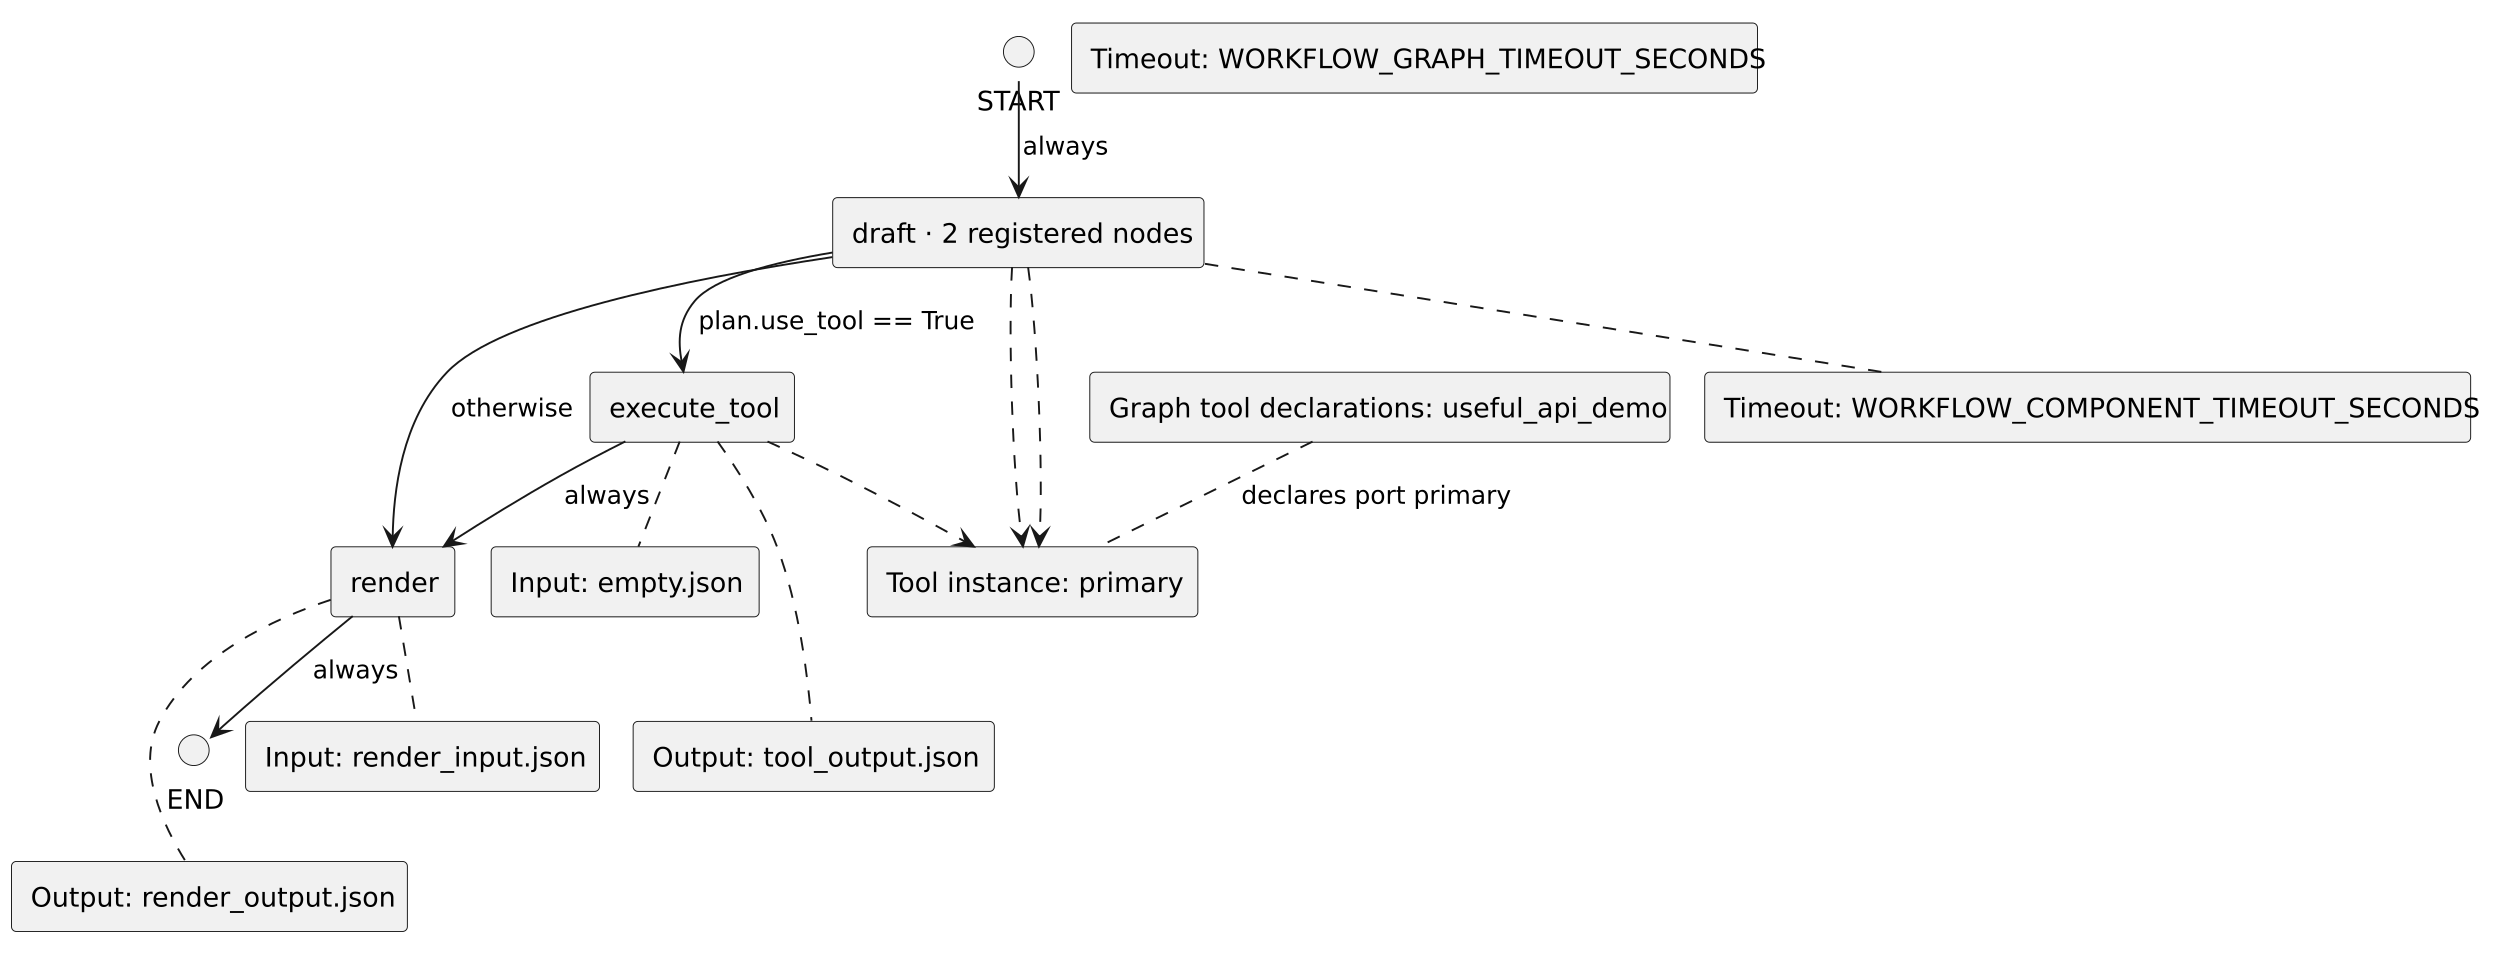
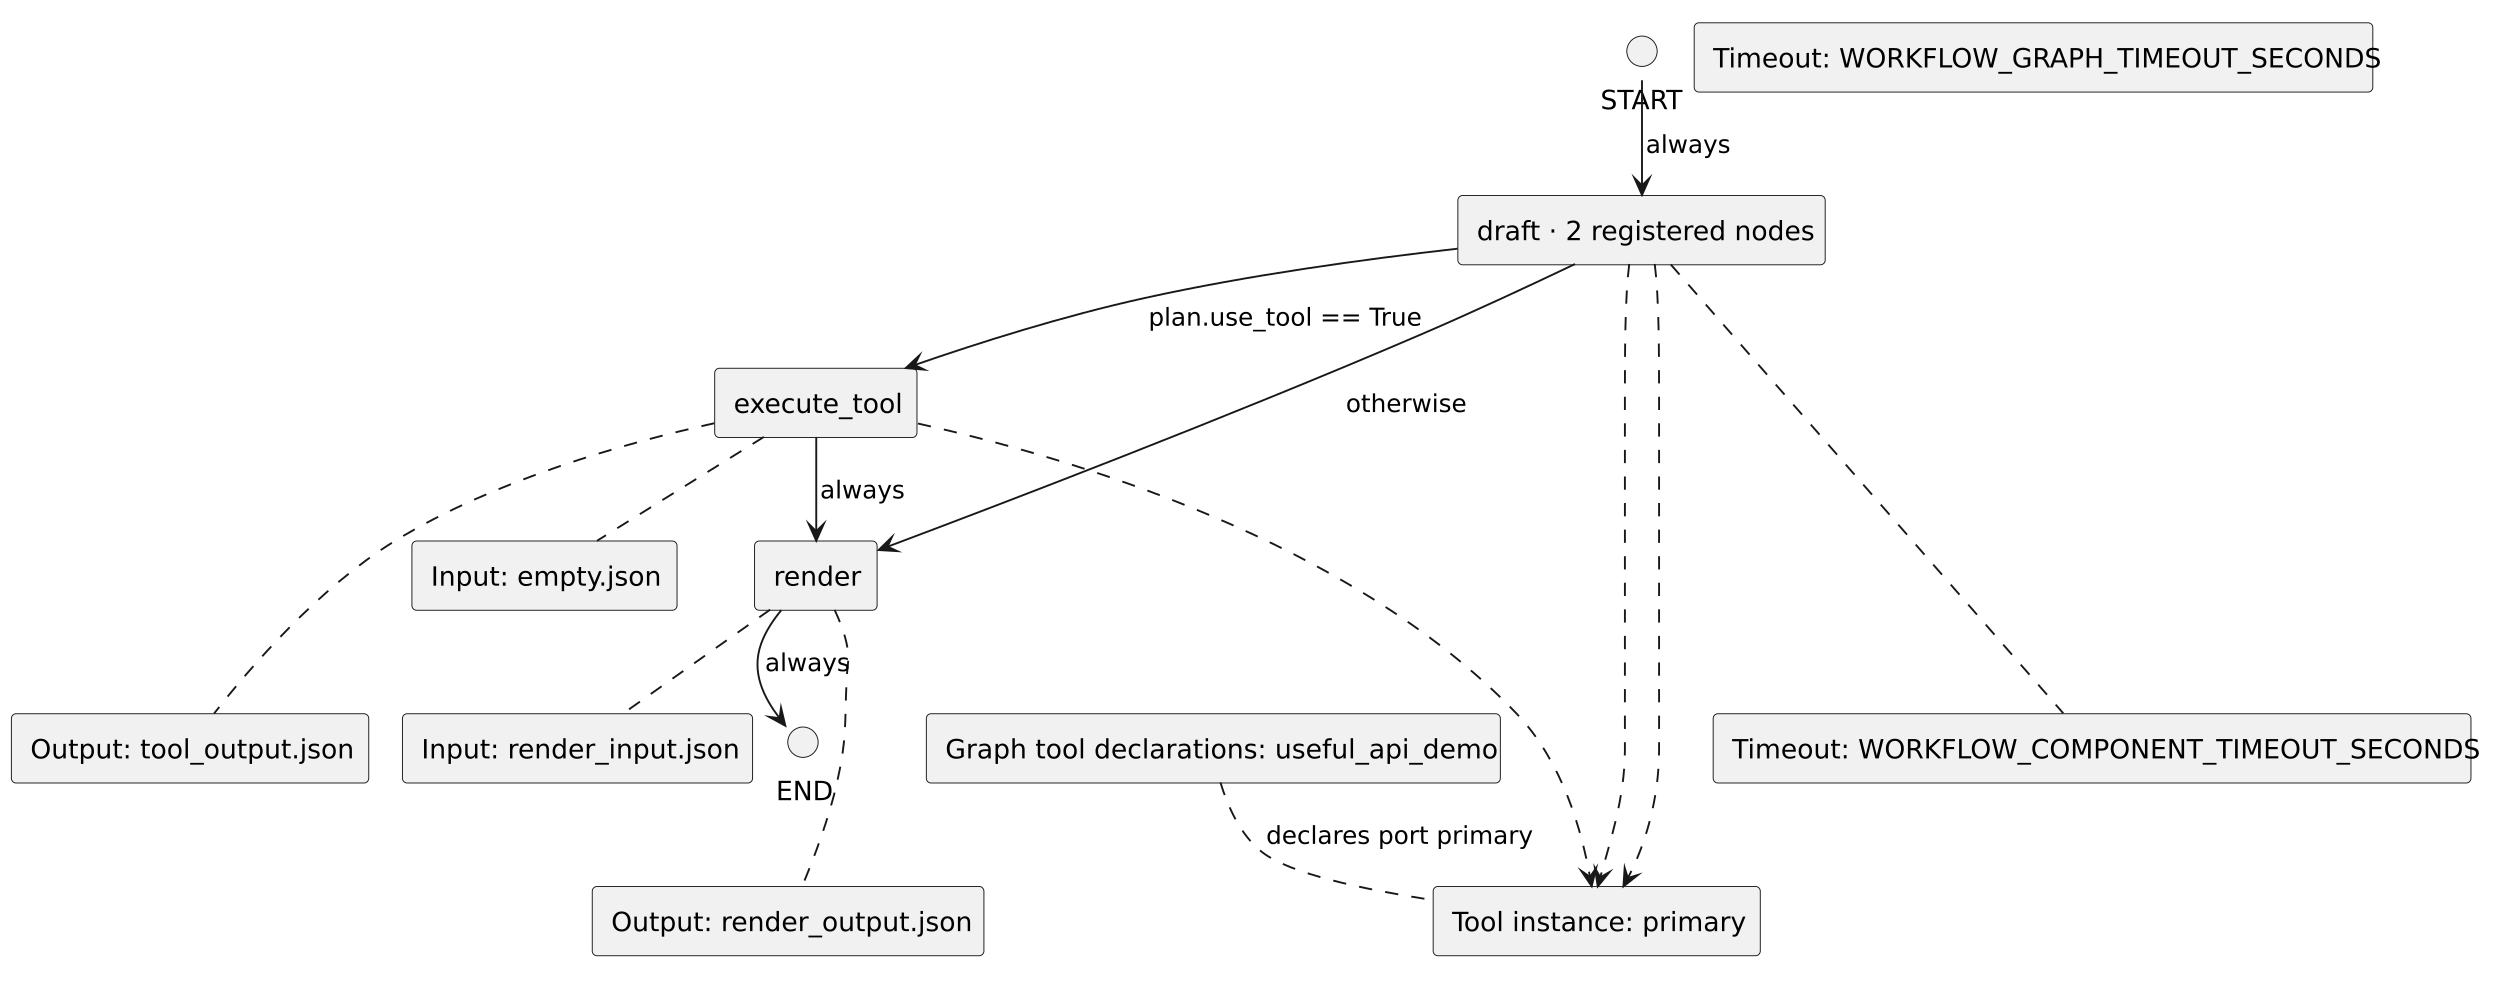
- <svg xmlns="http://www.w3.org/2000/svg" xmlns:xlink="http://www.w3.org/1999/xlink" version="1.1" data-diagram-type="DESCRIPTION" style="width:1303px;height:501px;background:#FFFFFF;" width="1303px" height="501px" viewBox="0 0 1303 501" zoomAndPan="magnify" preserveAspectRatio="none" contentStyleType="text/css">
+ <svg xmlns="http://www.w3.org/2000/svg" xmlns:xlink="http://www.w3.org/1999/xlink" version="1.1" data-diagram-type="DESCRIPTION" style="width:1317px;height:519px;background:#FFFFFF;" width="1317px" height="519px" viewBox="0 0 1317 519" zoomAndPan="magnify" preserveAspectRatio="none" contentStyleType="text/css">
  <defs />
  <g font-family="DejaVu Sans, Liberation Sans, Arial, sans-serif" lengthAdjust="spacing">
    <g class="entity" data-qualified-name="n0" id="ent0001" data-source-line="5">
      <a target="_top" href="//github.com/gorban/api-agent/blob/_____switch_branch_____/demo/simple/workflows/components/draft.md.html" xlink:href="//github.com/gorban/api-agent/blob/_____switch_branch_____/demo/simple/workflows/components/draft.md.html" xlink:type="simple" xlink:actuate="onRequest" xlink:show="new" title="//github.com/gorban/api-agent/blob/_____switch_branch_____/demo/simple/workflows/components/draft.md.html" xlink:title="//github.com/gorban/api-agent/blob/_____switch_branch_____/demo/simple/workflows/components/draft.md.html">
-         <rect x="434" y="103" width="193.51" height="36.488" fill="#F1F1F1" style="stroke:#181818;stroke-width:0.5;" rx="2.5" ry="2.5" />
-         <text x="444" y="126.535" fill="#000" font-size="14" textLength="173.51">draft · 2 registered nodes</text>
+         <rect x="768" y="103" width="193.51" height="36.488" fill="#F1F1F1" style="stroke:#181818;stroke-width:0.5;" rx="2.5" ry="2.5" />
+         <text x="778" y="126.535" fill="#000" font-size="14" textLength="173.51">draft · 2 registered nodes</text>
      </a>
    </g>
    <g class="entity" data-qualified-name="n1" id="ent0002" data-source-line="6">
      <a target="_top" href="//github.com/gorban/api-agent/blob/_____switch_branch_____/demo/simple/workflows/components/execute_tool.md.html" xlink:href="//github.com/gorban/api-agent/blob/_____switch_branch_____/demo/simple/workflows/components/execute_tool.md.html" xlink:type="simple" xlink:actuate="onRequest" xlink:show="new" title="//github.com/gorban/api-agent/blob/_____switch_branch_____/demo/simple/workflows/components/execute_tool.md.html" xlink:title="//github.com/gorban/api-agent/blob/_____switch_branch_____/demo/simple/workflows/components/execute_tool.md.html">
-         <rect x="307.5" y="194" width="106.563" height="36.488" fill="#F1F1F1" style="stroke:#181818;stroke-width:0.5;" rx="2.5" ry="2.5" />
-         <text x="317.5" y="217.535" fill="#000" font-size="14" textLength="86.563">execute_tool</text>
+         <rect x="376.5" y="194" width="106.563" height="36.488" fill="#F1F1F1" style="stroke:#181818;stroke-width:0.5;" rx="2.5" ry="2.5" />
+         <text x="386.5" y="217.535" fill="#000" font-size="14" textLength="86.563">execute_tool</text>
      </a>
    </g>
    <g class="entity" data-qualified-name="ref0" id="ent0003" data-source-line="7">
      <a target="_top" href="//github.com/gorban/api-agent/blob/_____switch_branch_____/demo/simple/schemas/empty.json" xlink:href="//github.com/gorban/api-agent/blob/_____switch_branch_____/demo/simple/schemas/empty.json" xlink:type="simple" xlink:actuate="onRequest" xlink:show="new" title="//github.com/gorban/api-agent/blob/_____switch_branch_____/demo/simple/schemas/empty.json" xlink:title="//github.com/gorban/api-agent/blob/_____switch_branch_____/demo/simple/schemas/empty.json">
-         <rect x="256" y="285" width="139.663" height="36.488" fill="#F1F1F1" style="stroke:#181818;stroke-width:0.5;" rx="2.5" ry="2.5" />
-         <text x="266" y="308.535" fill="#000" font-size="14" textLength="119.663">Input: empty.json</text>
+         <rect x="217" y="285" width="139.663" height="36.488" fill="#F1F1F1" style="stroke:#181818;stroke-width:0.5;" rx="2.5" ry="2.5" />
+         <text x="227" y="308.535" fill="#000" font-size="14" textLength="119.663">Input: empty.json</text>
      </a>
    </g>
    <g class="entity" data-qualified-name="ref1" id="ent0005" data-source-line="9">
      <a target="_top" href="//github.com/gorban/api-agent/blob/_____switch_branch_____/demo/simple/schemas/tool_output.json" xlink:href="//github.com/gorban/api-agent/blob/_____switch_branch_____/demo/simple/schemas/tool_output.json" xlink:type="simple" xlink:actuate="onRequest" xlink:show="new" title="//github.com/gorban/api-agent/blob/_____switch_branch_____/demo/simple/schemas/tool_output.json" xlink:title="//github.com/gorban/api-agent/blob/_____switch_branch_____/demo/simple/schemas/tool_output.json">
-         <rect x="330" y="376" width="188.253" height="36.488" fill="#F1F1F1" style="stroke:#181818;stroke-width:0.5;" rx="2.5" ry="2.5" />
-         <text x="340" y="399.535" fill="#000" font-size="14" textLength="168.253">Output: tool_output.json</text>
+         <rect x="6" y="376" width="188.253" height="36.488" fill="#F1F1F1" style="stroke:#181818;stroke-width:0.5;" rx="2.5" ry="2.5" />
+         <text x="16" y="399.535" fill="#000" font-size="14" textLength="168.253">Output: tool_output.json</text>
      </a>
    </g>
    <g class="entity" data-qualified-name="n2" id="ent0008" data-source-line="12">
      <a target="_top" href="//github.com/gorban/api-agent/blob/_____switch_branch_____/demo/simple/workflows/components/render.md.html" xlink:href="//github.com/gorban/api-agent/blob/_____switch_branch_____/demo/simple/workflows/components/render.md.html" xlink:type="simple" xlink:actuate="onRequest" xlink:show="new" title="//github.com/gorban/api-agent/blob/_____switch_branch_____/demo/simple/workflows/components/render.md.html" xlink:title="//github.com/gorban/api-agent/blob/_____switch_branch_____/demo/simple/workflows/components/render.md.html">
-         <rect x="172.5" y="285" width="64.557" height="36.488" fill="#F1F1F1" style="stroke:#181818;stroke-width:0.5;" rx="2.5" ry="2.5" />
-         <text x="182.5" y="308.535" fill="#000" font-size="14" textLength="44.557">render</text>
+         <rect x="397.5" y="285" width="64.557" height="36.488" fill="#F1F1F1" style="stroke:#181818;stroke-width:0.5;" rx="2.5" ry="2.5" />
+         <text x="407.5" y="308.535" fill="#000" font-size="14" textLength="44.557">render</text>
      </a>
    </g>
    <g class="entity" data-qualified-name="ref2" id="ent0009" data-source-line="13">
      <a target="_top" href="//github.com/gorban/api-agent/blob/_____switch_branch_____/demo/simple/schemas/render_input.json" xlink:href="//github.com/gorban/api-agent/blob/_____switch_branch_____/demo/simple/schemas/render_input.json" xlink:type="simple" xlink:actuate="onRequest" xlink:show="new" title="//github.com/gorban/api-agent/blob/_____switch_branch_____/demo/simple/schemas/render_input.json" xlink:title="//github.com/gorban/api-agent/blob/_____switch_branch_____/demo/simple/schemas/render_input.json">
-         <rect x="128" y="376" width="184.459" height="36.488" fill="#F1F1F1" style="stroke:#181818;stroke-width:0.5;" rx="2.5" ry="2.5" />
-         <text x="138" y="399.535" fill="#000" font-size="14" textLength="164.459">Input: render_input.json</text>
+         <rect x="212" y="376" width="184.459" height="36.488" fill="#F1F1F1" style="stroke:#181818;stroke-width:0.5;" rx="2.5" ry="2.5" />
+         <text x="222" y="399.535" fill="#000" font-size="14" textLength="164.459">Input: render_input.json</text>
      </a>
    </g>
    <g class="entity" data-qualified-name="ref3" id="ent0011" data-source-line="15">
      <a target="_top" href="//github.com/gorban/api-agent/blob/_____switch_branch_____/demo/simple/schemas/render_output.json" xlink:href="//github.com/gorban/api-agent/blob/_____switch_branch_____/demo/simple/schemas/render_output.json" xlink:type="simple" xlink:actuate="onRequest" xlink:show="new" title="//github.com/gorban/api-agent/blob/_____switch_branch_____/demo/simple/schemas/render_output.json" xlink:title="//github.com/gorban/api-agent/blob/_____switch_branch_____/demo/simple/schemas/render_output.json">
-         <rect x="6" y="449" width="206.327" height="36.488" fill="#F1F1F1" style="stroke:#181818;stroke-width:0.5;" rx="2.5" ry="2.5" />
-         <text x="16" y="472.535" fill="#000" font-size="14" textLength="186.327">Output: render_output.json</text>
+         <rect x="312" y="467" width="206.327" height="36.488" fill="#F1F1F1" style="stroke:#181818;stroke-width:0.5;" rx="2.5" ry="2.5" />
+         <text x="322" y="490.535" fill="#000" font-size="14" textLength="186.327">Output: render_output.json</text>
      </a>
    </g>
    <g class="entity" data-qualified-name="toolscope0" id="ent0014" data-source-line="18">
      <a target="_top" href="//github.com/gorban/api-agent/blob/_____switch_branch_____/demo/simple/flow.md.html#workflow-tools-graph-useful_api_demo" xlink:href="//github.com/gorban/api-agent/blob/_____switch_branch_____/demo/simple/flow.md.html#workflow-tools-graph-useful_api_demo" xlink:type="simple" xlink:actuate="onRequest" xlink:show="new" title="//github.com/gorban/api-agent/blob/_____switch_branch_____/demo/simple/flow.md.html#workflow-tools-graph-useful_api_demo" xlink:title="//github.com/gorban/api-agent/blob/_____switch_branch_____/demo/simple/flow.md.html#workflow-tools-graph-useful_api_demo">
-         <rect x="568" y="194" width="302.386" height="36.488" fill="#F1F1F1" style="stroke:#181818;stroke-width:0.5;" rx="2.5" ry="2.5" />
-         <text x="578" y="217.535" fill="#000" font-size="14" textLength="282.386">Graph tool declarations: useful_api_demo</text>
+         <rect x="488" y="376" width="302.386" height="36.488" fill="#F1F1F1" style="stroke:#181818;stroke-width:0.5;" rx="2.5" ry="2.5" />
+         <text x="498" y="399.535" fill="#000" font-size="14" textLength="282.386">Graph tool declarations: useful_api_demo</text>
      </a>
    </g>
    <g class="entity" data-qualified-name="toolbinding0" id="ent0015" data-source-line="19">
      <a target="_top" href="//github.com/gorban/api-agent/blob/_____switch_branch_____/demo/simple/flow.md.html#workflow-tool-graph-useful_api_demo-primary" xlink:href="//github.com/gorban/api-agent/blob/_____switch_branch_____/demo/simple/flow.md.html#workflow-tool-graph-useful_api_demo-primary" xlink:type="simple" xlink:actuate="onRequest" xlink:show="new" title="//github.com/gorban/api-agent/blob/_____switch_branch_____/demo/simple/flow.md.html#workflow-tool-graph-useful_api_demo-primary" xlink:title="//github.com/gorban/api-agent/blob/_____switch_branch_____/demo/simple/flow.md.html#workflow-tool-graph-useful_api_demo-primary">
-         <rect x="452" y="285" width="172.318" height="36.488" fill="#F1F1F1" style="stroke:#181818;stroke-width:0.5;" rx="2.5" ry="2.5" />
-         <text x="462" y="308.535" fill="#000" font-size="14" textLength="152.318">Tool instance: primary</text>
+         <rect x="755" y="467" width="172.318" height="36.488" fill="#F1F1F1" style="stroke:#181818;stroke-width:0.5;" rx="2.5" ry="2.5" />
+         <text x="765" y="490.535" fill="#000" font-size="14" textLength="152.318">Tool instance: primary</text>
      </a>
    </g>
    <g class="entity" data-qualified-name="timeout4" id="ent0020" data-source-line="24">
      <a target="_top" href="//github.com/gorban/api-agent/blob/_____switch_branch_____/demo/simple/cfg/config.toml" xlink:href="//github.com/gorban/api-agent/blob/_____switch_branch_____/demo/simple/cfg/config.toml" xlink:type="simple" xlink:actuate="onRequest" xlink:show="new" title="//github.com/gorban/api-agent/blob/_____switch_branch_____/demo/simple/cfg/config.toml" xlink:title="//github.com/gorban/api-agent/blob/_____switch_branch_____/demo/simple/cfg/config.toml">
-         <rect x="558.5" y="12" width="357.497" height="36.488" fill="#F1F1F1" style="stroke:#181818;stroke-width:0.5;" rx="2.5" ry="2.5" />
-         <text x="568.5" y="35.535" fill="#000" font-size="14" textLength="337.497">Timeout: WORKFLOW_GRAPH_TIMEOUT_SECONDS</text>
+         <rect x="892.5" y="12" width="357.497" height="36.488" fill="#F1F1F1" style="stroke:#181818;stroke-width:0.5;" rx="2.5" ry="2.5" />
+         <text x="902.5" y="35.535" fill="#000" font-size="14" textLength="337.497">Timeout: WORKFLOW_GRAPH_TIMEOUT_SECONDS</text>
      </a>
    </g>
    <g class="entity" data-qualified-name="timeout5" id="ent0021" data-source-line="25">
      <a target="_top" href="//github.com/gorban/api-agent/blob/_____switch_branch_____/demo/simple/cfg/config.toml" xlink:href="//github.com/gorban/api-agent/blob/_____switch_branch_____/demo/simple/cfg/config.toml" xlink:type="simple" xlink:actuate="onRequest" xlink:show="new" title="//github.com/gorban/api-agent/blob/_____switch_branch_____/demo/simple/cfg/config.toml" xlink:title="//github.com/gorban/api-agent/blob/_____switch_branch_____/demo/simple/cfg/config.toml">
-         <rect x="888.5" y="194" width="399.203" height="36.488" fill="#F1F1F1" style="stroke:#181818;stroke-width:0.5;" rx="2.5" ry="2.5" />
-         <text x="898.5" y="217.535" fill="#000" font-size="14" textLength="379.203">Timeout: WORKFLOW_COMPONENT_TIMEOUT_SECONDS</text>
+         <rect x="902.5" y="376" width="399.203" height="36.488" fill="#F1F1F1" style="stroke:#181818;stroke-width:0.5;" rx="2.5" ry="2.5" />
+         <text x="912.5" y="399.535" fill="#000" font-size="14" textLength="379.203">Timeout: WORKFLOW_COMPONENT_TIMEOUT_SECONDS</text>
      </a>
    </g>
    <g class="entity" data-qualified-name="start" id="ent0023" data-source-line="27">
-       <ellipse cx="531" cy="27" rx="8" ry="8" fill="#F1F1F1" style="stroke:#181818;stroke-width:0.5;" />
-       <text x="509.122" y="57.535" fill="#000" font-size="14" textLength="43.757">START</text>
+       <ellipse cx="865" cy="27" rx="8" ry="8" fill="#F1F1F1" style="stroke:#181818;stroke-width:0.5;" />
+       <text x="843.122" y="57.535" fill="#000" font-size="14" textLength="43.757">START</text>
    </g>
    <g class="entity" data-qualified-name="end" id="ent0028" data-source-line="32">
-       <ellipse cx="101" cy="391" rx="8" ry="8" fill="#F1F1F1" style="stroke:#181818;stroke-width:0.5;" />
-       <text x="86.792" y="421.535" fill="#000" font-size="14" textLength="28.417">END</text>
+       <ellipse cx="423" cy="391" rx="8" ry="8" fill="#F1F1F1" style="stroke:#181818;stroke-width:0.5;" />
+       <text x="408.792" y="421.535" fill="#000" font-size="14" textLength="28.417">END</text>
    </g>
    <g class="link" data-entity-1="ent0002" data-entity-2="ent0003" id="lnk4" data-link-type="association">
-       <path d="M354.252,230.16 C348.054,245.92 338.919,269.149 332.728,284.893" style="stroke:#181818;stroke-width:1;stroke-dasharray:7,7;" fill="none" />
+       <path d="M402.428,230.16 C377.106,245.92 339.782,269.149 314.487,284.893" style="stroke:#181818;stroke-width:1;stroke-dasharray:7,7;" fill="none" />
    </g>
    <g class="link" data-entity-1="ent0002" data-entity-2="ent0005" id="lnk6" data-link-type="association">
-       <path d="M373.997,230.088 C384.009,244.106 397.387,264.856 405,285 C416.577,315.631 421.174,353.854 422.945,375.641" style="stroke:#181818;stroke-width:1;stroke-dasharray:7,7;" fill="none" />
+       <path d="M376.319,222.966 C329.387,233.356 260.693,252.729 208,285 C167.749,309.651 131.259,352.235 112.759,375.897" style="stroke:#181818;stroke-width:1;stroke-dasharray:7,7;" fill="none" />
    </g>
    <g class="link" data-entity-1="ent0008" data-entity-2="ent0009" id="lnk10" data-link-type="association">
-       <path d="M207.892,321.16 C210.548,336.92 214.463,360.149 217.117,375.893" style="stroke:#181818;stroke-width:1;stroke-dasharray:7,7;" fill="none" />
+       <path d="M405.706,321.16 C383.394,336.92 350.508,360.149 328.219,375.893" style="stroke:#181818;stroke-width:1;stroke-dasharray:7,7;" fill="none" />
    </g>
    <g class="link" data-entity-1="ent0008" data-entity-2="ent0011" id="lnk12" data-link-type="association">
-       <path d="M172.386,312.614 C142.694,322.439 100.853,341.763 83,376 C70.592,399.795 84.98,430.304 96.776,448.988" style="stroke:#181818;stroke-width:1;stroke-dasharray:7,7;" fill="none" />
+       <path d="M439.676,321.294 C442.258,326.785 444.692,332.994 446,339 C447.797,347.251 446.39,349.565 446,358 C444.888,382.077 446.247,388.475 441,412 C436.69,431.327 428.589,452.547 422.57,466.909" style="stroke:#181818;stroke-width:1;stroke-dasharray:7,7;" fill="none" />
    </g>
    <g class="link" data-entity-1="ent0014" data-entity-2="ent0015" id="lnk16" data-link-type="association">
-       <path d="M684.101,230.16 C652.05,245.92 604.809,269.149 572.791,284.893" style="stroke:#181818;stroke-width:1;stroke-dasharray:7,7;" fill="none" />
-       <text x="647" y="262.568" fill="#000" font-size="13" textLength="135.472">declares port primary</text>
+       <path d="M642.927,412.204 C646.598,424.326 653.32,439.951 665,449 C679.468,460.21 717.732,468.503 754.901,474.195" style="stroke:#181818;stroke-width:1;stroke-dasharray:7,7;" fill="none" />
+       <text x="667" y="444.568" fill="#000" font-size="13" textLength="135.472">declares port primary</text>
    </g>
    <g class="link" data-entity-1="ent0001" data-entity-2="ent0015" id="lnk17" data-link-type="dependency">
-       <polygon points="533.157,284.793,535.882,275.329,532.47,279.841,527.958,276.429,533.157,284.793" fill="#181818" style="stroke:#181818;stroke-width:1;stroke-linejoin:miter;stroke-miterlimit:10;" />
-       <path d="M527.492,139.259 C525.4,173.665 527.7,245.478 532.47,279.841" style="stroke:#181818;stroke-width:1;stroke-dasharray:7,7;" fill="none" />
+       <polygon points="841.701,466.972,847.925,459.34,843.015,462.148,840.207,457.237,841.701,466.972" fill="#181818" style="stroke:#181818;stroke-width:1;stroke-linejoin:miter;stroke-miterlimit:10;" />
+       <path d="M858.281,139.062 C856,156.977 856,185.969 856,211 C856,211 856,211 856,395 C856,420.765 847.821,444.5 843.015,462.148" style="stroke:#181818;stroke-width:1;stroke-dasharray:7,7;" fill="none" />
    </g>
    <g class="link" data-entity-1="ent0001" data-entity-2="ent0015" id="lnk18" data-link-type="dependency">
-       <polygon points="541.504,284.793,546.045,276.053,541.809,279.802,538.06,275.566,541.504,284.793" fill="#181818" style="stroke:#181818;stroke-width:1;stroke-linejoin:miter;stroke-miterlimit:10;" />
-       <path d="M535.85,139.259 C540.618,173.665 543.906,245.44 541.809,279.802" style="stroke:#181818;stroke-width:1;stroke-dasharray:7,7;" fill="none" />
+       <polygon points="855.223,466.972,862.954,460.869,857.551,462.547,855.874,457.145,855.223,466.972" fill="#181818" style="stroke:#181818;stroke-width:1;stroke-linejoin:miter;stroke-miterlimit:10;" />
+       <path d="M871.719,139.062 C874,156.977 874,185.969 874,211 C874,211 874,211 874,395 C874,420.765 866.835,444.899 857.551,462.547" style="stroke:#181818;stroke-width:1;stroke-dasharray:7,7;" fill="none" />
    </g>
    <g class="link" data-entity-1="ent0002" data-entity-2="ent0015" id="lnk19" data-link-type="dependency">
-       <polygon points="507.647,284.908,501.714,277.047,503.274,282.485,497.837,284.044,507.647,284.908" fill="#181818" style="stroke:#181818;stroke-width:1;stroke-linejoin:miter;stroke-miterlimit:10;" />
-       <path d="M400.021,230.112 C412.262,235.647 425.769,241.927 438,248 C461.68,259.758 483.596,271.579 503.274,282.485" style="stroke:#181818;stroke-width:1;stroke-dasharray:7,7;" fill="none" />
+       <polygon points="838.499,466.847,840.827,457.277,837.606,461.927,832.956,458.706,838.499,466.847" fill="#181818" style="stroke:#181818;stroke-width:1;stroke-linejoin:miter;stroke-miterlimit:10;" />
+       <path d="M483.575,223.106 C562.806,240.707 711.287,284.242 799,376 C823.605,401.74 833.371,438.595 837.606,461.927" style="stroke:#181818;stroke-width:1;stroke-dasharray:7,7;" fill="none" />
    </g>
    <g class="link" data-entity-1="ent0001" data-entity-2="ent0021" id="lnk22" data-link-type="association">
-       <path d="M628.022,137.503 C726.671,153.265 879.128,177.625 981.171,193.93" style="stroke:#181818;stroke-width:1;stroke-dasharray:7,7;" fill="none" />
+       <path d="M880.186,139.365 C922.993,188.313 1044.288,327.009 1086.941,375.78" style="stroke:#181818;stroke-width:1;stroke-dasharray:7,7;" fill="none" />
    </g>
    <g class="link" data-entity-1="ent0023" data-entity-2="ent0001" id="lnk24" data-link-type="dependency">
-       <polygon points="531,102.716,535,93.716,531,97.716,527,93.716,531,102.716" fill="#181818" style="stroke:#181818;stroke-width:1;stroke-linejoin:miter;stroke-miterlimit:10;" />
-       <path d="M531,42.272 C531,57.52 531,79.863 531,97.716" style="stroke:#181818;stroke-width:1;" fill="none" />
-       <text x="533" y="80.568" fill="#000" font-size="13" textLength="41.552">always</text>
+       <polygon points="865,102.716,869,93.716,865,97.716,861,93.716,865,102.716" fill="#181818" style="stroke:#181818;stroke-width:1;stroke-linejoin:miter;stroke-miterlimit:10;" />
+       <path d="M865,42.272 C865,57.52 865,79.863 865,97.716" style="stroke:#181818;stroke-width:1;" fill="none" />
+       <text x="867" y="80.568" fill="#000" font-size="13" textLength="41.552">always</text>
    </g>
    <g class="link" data-entity-1="ent0001" data-entity-2="ent0002" id="lnk25" data-link-type="dependency">
-       <polygon points="356.221,193.758,358.546,184.187,355.326,188.838,350.675,185.619,356.221,193.758" fill="#181818" style="stroke:#181818;stroke-width:1;stroke-linejoin:miter;stroke-miterlimit:10;" />
-       <path d="M433.994,131.606 C401.992,136.907 371.996,144.951 362,157 C353.678,167.031 353.204,177.17 355.326,188.838" style="stroke:#181818;stroke-width:1;" fill="none" />
-       <text x="364" y="171.568" fill="#000" font-size="13" textLength="142.073">plan.use_tool == True</text>
+       <polygon points="477.144,193.899,486.957,194.74,481.869,192.266,484.343,187.179,477.144,193.899" fill="#181818" style="stroke:#181818;stroke-width:1;stroke-linejoin:miter;stroke-miterlimit:10;" />
+       <path d="M767.879,130.999 C718.205,136.603 656.993,145.058 603,157 C559.683,166.581 516.327,180.356 481.869,192.266" style="stroke:#181818;stroke-width:1;" fill="none" />
+       <text x="605" y="171.568" fill="#000" font-size="13" textLength="142.073">plan.use_tool == True</text>
    </g>
    <g class="link" data-entity-1="ent0001" data-entity-2="ent0008" id="lnk26" data-link-type="dependency">
-       <polygon points="204.588,284.981,208.732,276.047,204.668,279.982,200.733,275.919,204.588,284.981" fill="#181818" style="stroke:#181818;stroke-width:1;stroke-linejoin:miter;stroke-miterlimit:10;" />
-       <path d="M433.823,134.006 C357.795,145.42 260.499,165.155 233,194 C209.209,218.955 205.046,256.421 204.668,279.982" style="stroke:#181818;stroke-width:1;" fill="none" />
-       <text x="235" y="217.068" fill="#000" font-size="13" textLength="61.122">otherwise</text>
+       <polygon points="462.867,289.758,472.699,290.34,467.548,288.001,469.888,282.85,462.867,289.758" fill="#181818" style="stroke:#181818;stroke-width:1;stroke-linejoin:miter;stroke-miterlimit:10;" />
+       <path d="M829.708,139.094 C806.848,150.002 776.348,164.246 749,176 C645.604,220.439 525.686,266.182 467.548,288.001" style="stroke:#181818;stroke-width:1;" fill="none" />
+       <text x="709" y="217.068" fill="#000" font-size="13" textLength="61.122">otherwise</text>
    </g>
    <g class="link" data-entity-1="ent0002" data-entity-2="ent0008" id="lnk27" data-link-type="dependency">
-       <polygon points="231.298,284.855,241.035,283.374,235.51,282.16,236.723,276.635,231.298,284.855" fill="#181818" style="stroke:#181818;stroke-width:1;stroke-linejoin:miter;stroke-miterlimit:10;" />
-       <path d="M325.944,230.049 C314.97,235.581 302.887,241.875 292,248 C271.239,259.68 252.587,271.233 235.51,282.16" style="stroke:#181818;stroke-width:1;" fill="none" />
-       <text x="294" y="262.568" fill="#000" font-size="13" textLength="41.552">always</text>
+       <polygon points="430,284.893,434,275.893,430,279.893,426,275.893,430,284.893" fill="#181818" style="stroke:#181818;stroke-width:1;stroke-linejoin:miter;stroke-miterlimit:10;" />
+       <path d="M430,230.16 C430,245.92 430,264.149 430,279.893" style="stroke:#181818;stroke-width:1;" fill="none" />
+       <text x="432" y="262.568" fill="#000" font-size="13" textLength="41.552">always</text>
    </g>
    <g class="link" data-entity-1="ent0008" data-entity-2="ent0028" id="lnk29" data-link-type="dependency">
-       <polygon points="110.062,384.248,119.347,380.963,113.692,380.81,113.846,375.155,110.062,384.248" fill="#181818" style="stroke:#181818;stroke-width:1;stroke-linejoin:miter;stroke-miterlimit:10;" />
-       <path d="M183.838,321.102 C166.239,335.471 140.659,356.695 119,376 C116.048,378.631 116.523,378.128 113.692,380.81" style="stroke:#181818;stroke-width:1;" fill="none" />
-       <text x="163" y="353.568" fill="#000" font-size="13" textLength="41.552">always</text>
+       <polygon points="413.722,382.342,411.447,372.76,410.691,378.366,405.085,377.609,413.722,382.342" fill="#181818" style="stroke:#181818;stroke-width:1;stroke-linejoin:miter;stroke-miterlimit:10;" />
+       <path d="M411.664,321.358 C407.329,326.571 403.301,332.616 401,339 C395.508,354.237 402.443,367.545 410.691,378.366" style="stroke:#181818;stroke-width:1;" fill="none" />
+       <text x="403" y="353.568" fill="#000" font-size="13" textLength="41.552">always</text>
    </g>
  </g>
</svg>
